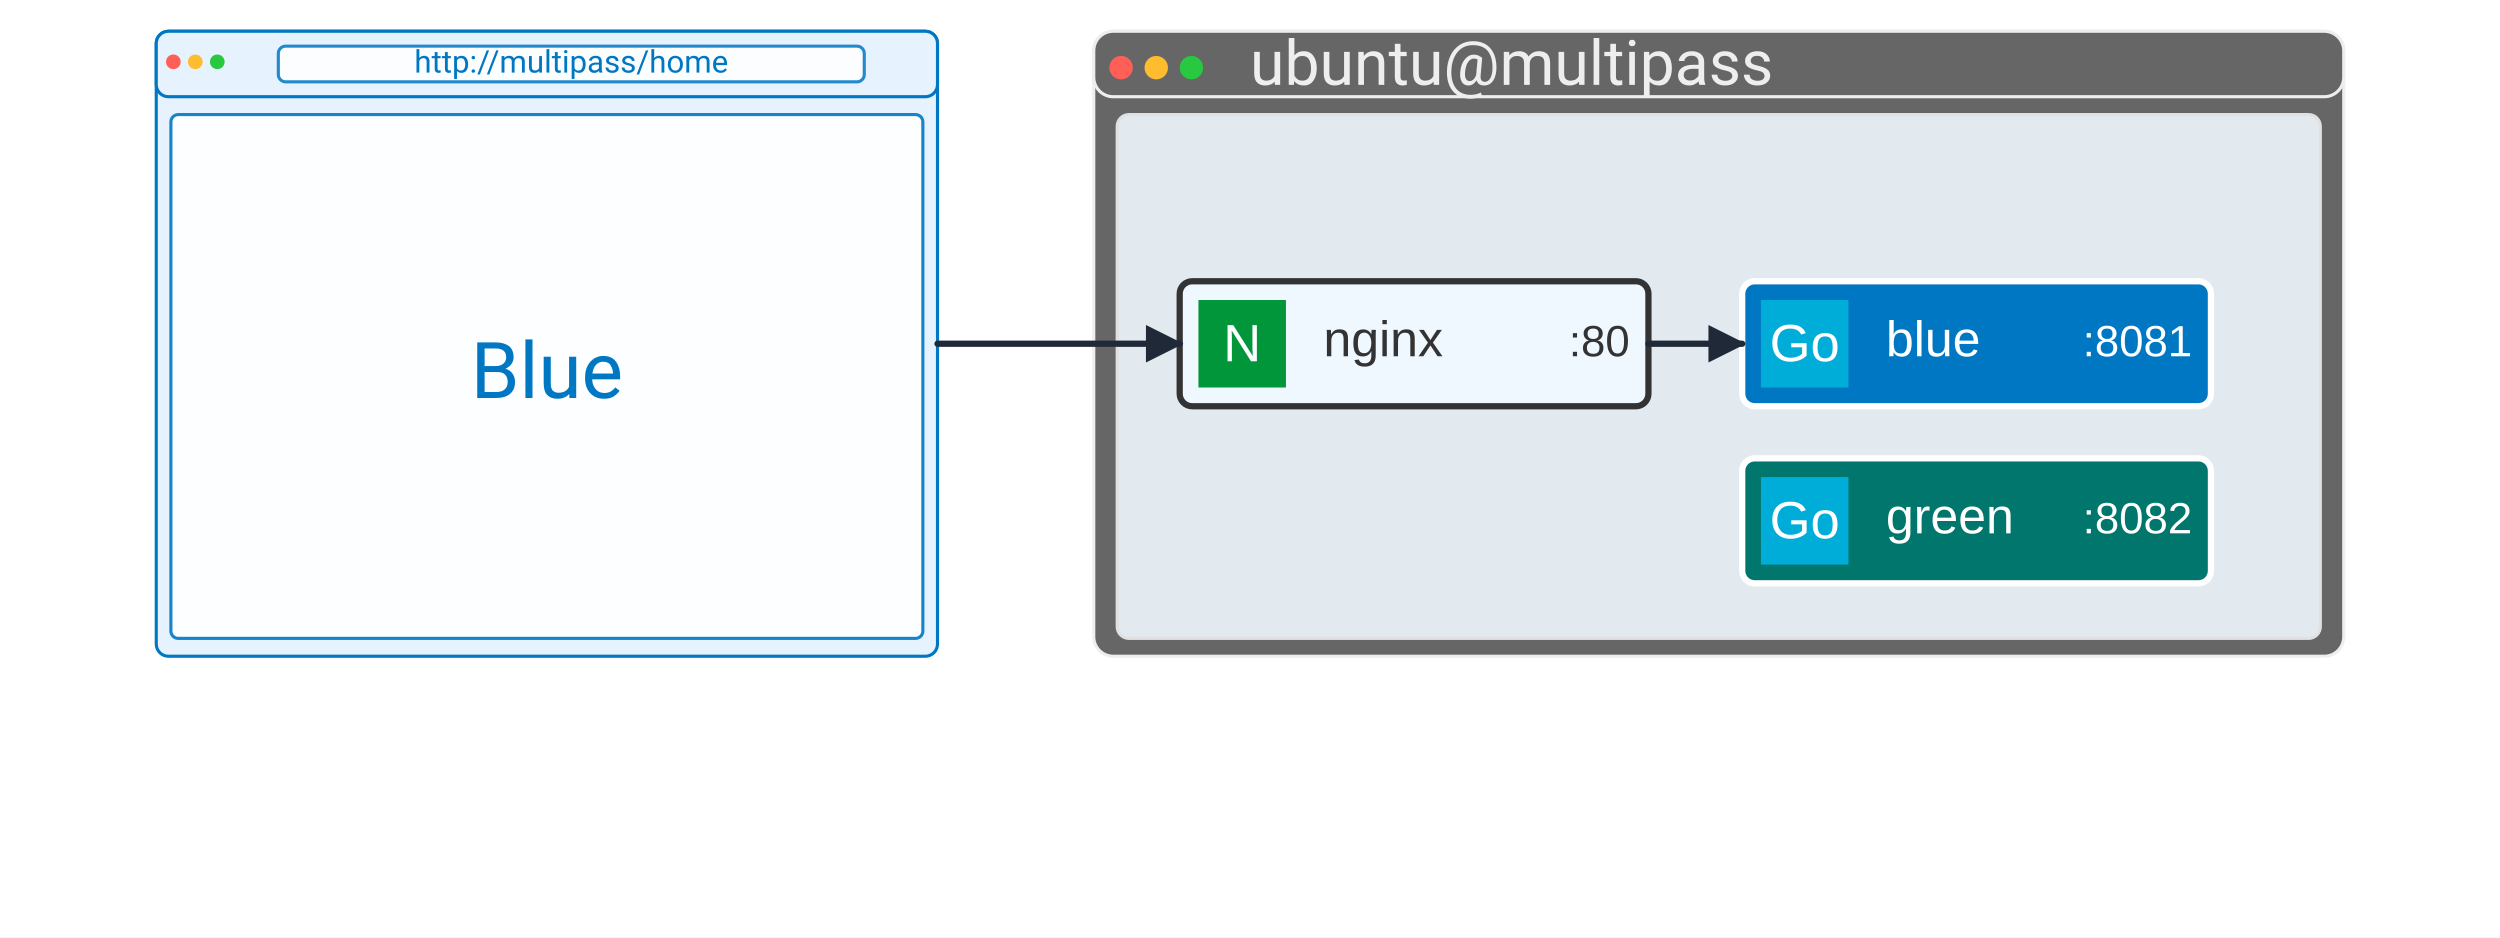
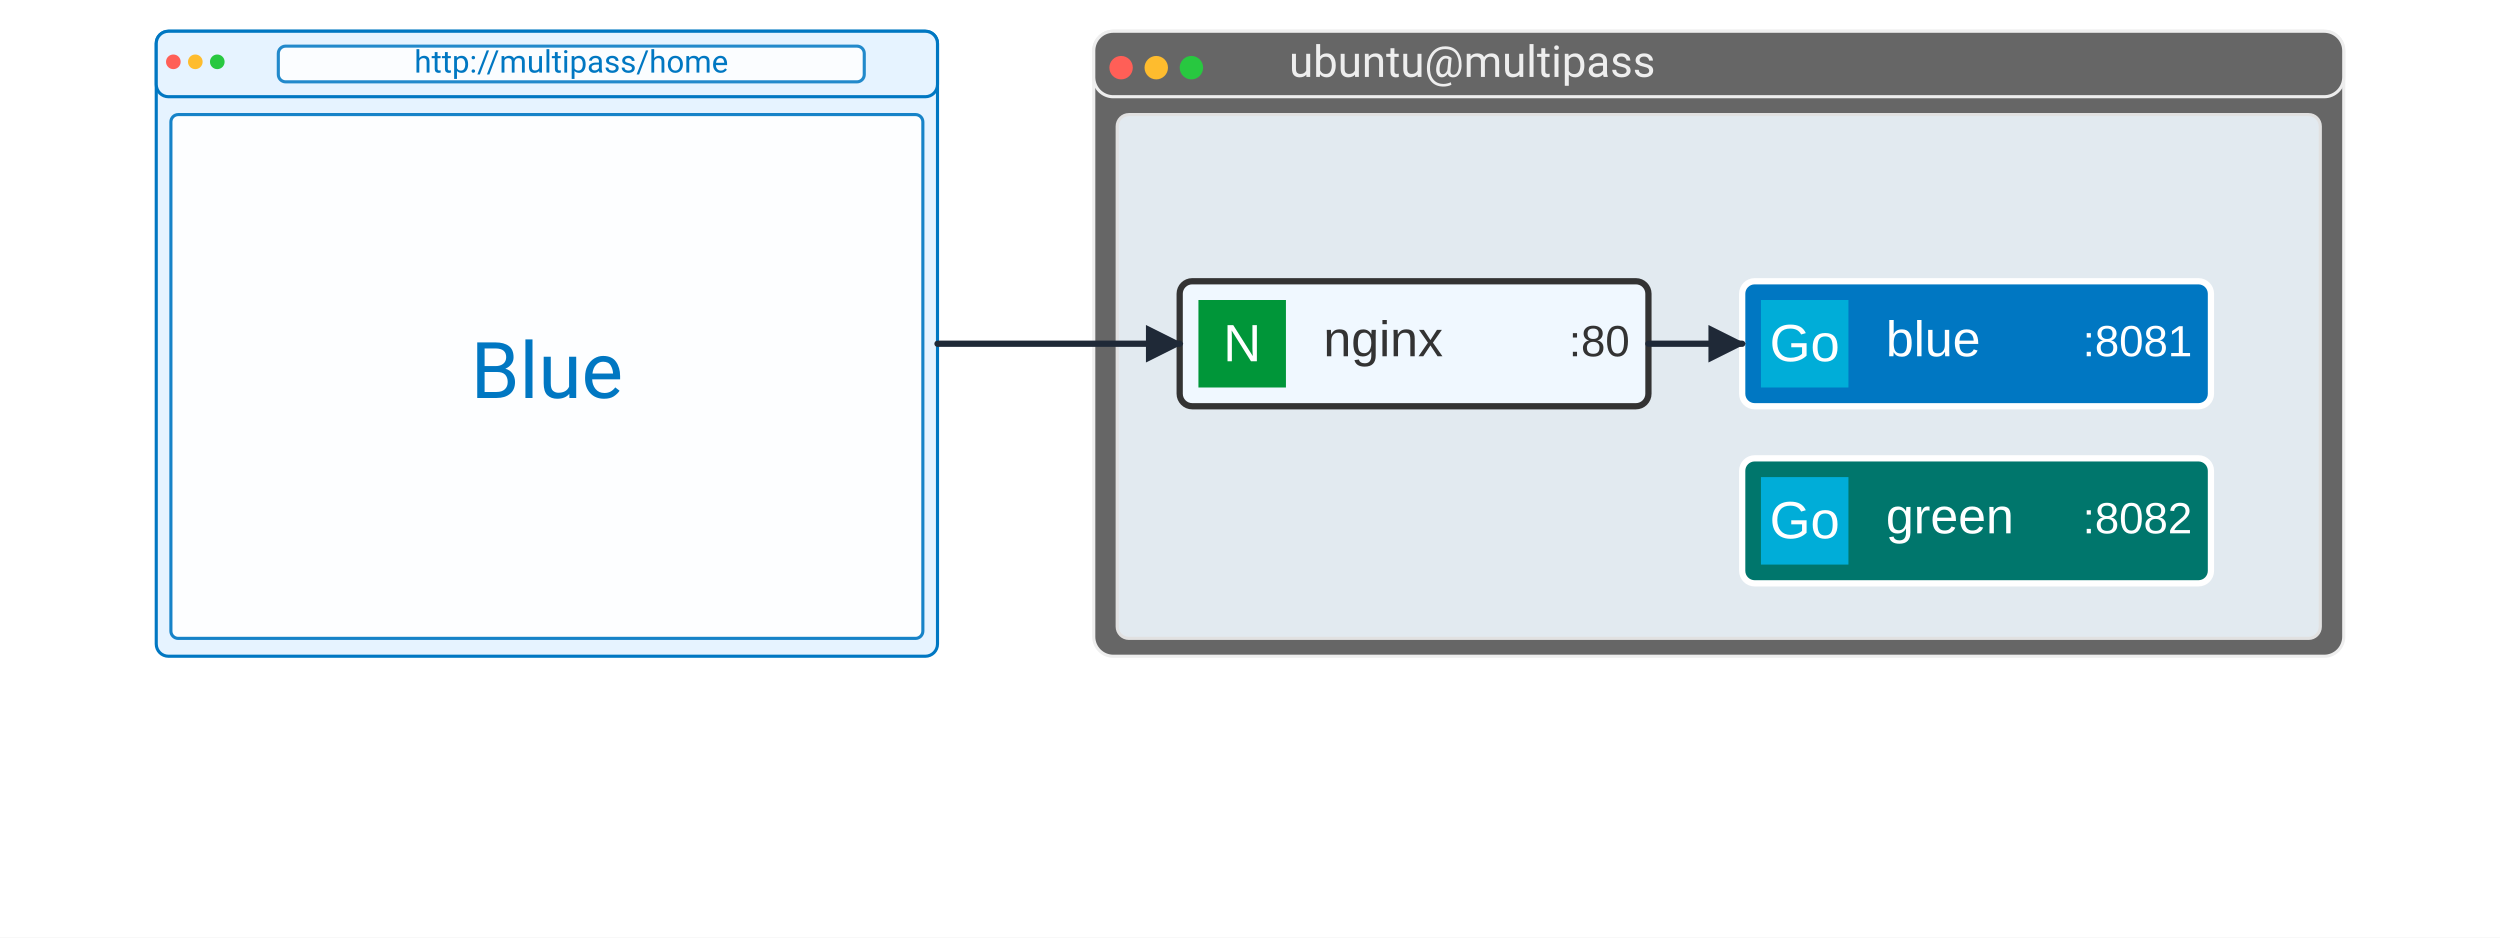
<svg xmlns="http://www.w3.org/2000/svg" width="800" height="300">
  <rect width="800" height="300" fill="#ffffff" />
  <g transform="translate(50,10)">
    <g class="ns" filter="url(#softShadow)">
      <rect x="0" y="0" width="250" height="200" rx="3.906" fill="#e6f3ff" stroke="rgb(0, 119, 194)" />
      <rect x="0" y="0" width="250" height="20.952" rx="3.906" ry="3.906" fill="#e6f3ff" stroke="rgb(0, 119, 194)" />
      <rect x="39.062" y="4.762" width="187.5" height="11.429" rx="2.344" fill="#fff" stroke="rgb(0, 119, 194)" opacity="0.85" />
      <rect x="4.688" y="26.667" width="240.625" height="167.619" rx="2.344" fill="#ffffff" stroke="rgb(0, 119, 194)" opacity="0.9" />
    </g>
    <text x="132.812" y="10.476" text-anchor="middle" dominant-baseline="middle" font-family="-apple-system, Segoe UI, Roboto, Helvetica, Arial, sans-serif" font-size="10" fill="rgb(0, 119, 194)">http://multipass/home</text>
    <text x="125" y="110.476" text-anchor="middle" dominant-baseline="middle" font-family="-apple-system, Segoe UI, Roboto, Helvetica, Arial, sans-serif" font-size="25" fill="rgb(0, 119, 194)">Blue</text>
    <g transform="translate(5.46875,6.66666)">
      <circle r="2.344" cx="0" cy="3.117" fill="#ff5f57" />
      <circle r="2.344" cx="7.031" cy="3.117" fill="#febc2e" />
      <circle r="2.344" cx="14.062" cy="3.117" fill="#28c840" />
    </g>
  </g>
  <g transform="translate(350,10)">
    <g class="ns" filter="url(#softShadow)">
      <rect x="0" y="0" width="400" height="200" rx="6.25" fill="#666" stroke="#eee" />
      <rect x="0" y="0" width="400" height="20.952" rx="6.25" ry="6.25" fill="#666" stroke="#eee" />
      <rect x="7.5" y="26.667" width="385" height="167.619" rx="3.75" fill="#f0f8ff" stroke="#eee" opacity="0.9" />
    </g>
+     <text x="62.5" y="10.762" text-anchor="start" dominant-baseline="middle" font-family="-apple-system, Segoe UI, Roboto, Helvetica, Arial, sans-serif" font-size="14" fill="#eee">ubuntu@multipass</text>
    <g transform="translate(8.75,6.66666)">
      <circle r="3.75" cx="0" cy="4.987" fill="#ff5f57" />
      <circle r="3.75" cx="11.25" cy="4.987" fill="#febc2e" />
      <circle r="3.75" cx="22.5" cy="4.987" fill="#28c840" />
-       <text x="41.25" y="4.987" text-anchor="start" dominant-baseline="middle" font-family="-apple-system, Segoe UI, Roboto, Helvetica, Arial, sans-serif" font-size="20" fill="#eee">ubuntu@multipass</text>
    </g>
-   </g>
-   <g transform="translate(357.5,36.66666)">
-     <g transform="translate(20,53.33334)">
-       <rect x="0" y="0" width="150" height="40" rx="4" ry="4" fill="#f0f8ff" stroke="#333" stroke-width="2" />
-       <g transform="translate(6,6)">
-         <rect x="0" y="0" width="28" height="28" fill="#009639" />
-         <text x="14" y="19.6" fill="#ffffff" font-family="Arial" font-size="16.8" text-anchor="middle">N</text>
+     <g transform="translate(7.5,26.66666)" class="vm-content">
+       <g transform="translate(20,53.33334)">
+         <rect x="0" y="0" width="150" height="40" rx="4" ry="4" fill="#f0f8ff" stroke="#333" stroke-width="2" />
+         <g transform="translate(6,6)">
+           <rect x="0" y="0" width="28" height="28" fill="#009639" />
+           <text x="14" y="19.6" fill="#ffffff" font-family="Arial" font-size="16.8" text-anchor="middle">N</text>
+         </g>
+         <text x="46" y="24" fill="#333" font-family="Arial" font-size="16">nginx</text>
+         <text x="144" y="24" fill="#333" font-family="Arial" font-size="14" text-anchor="end">:80</text>
      </g>
-       <text x="46" y="24" fill="#333" font-family="Arial" font-size="16">nginx</text>
-       <text x="144" y="24" fill="#333" font-family="Arial" font-size="14" text-anchor="end">:80</text>
-     </g>
-     <g transform="translate(200,53.33334)">
-       <rect x="0" y="0" width="150" height="40" rx="4" ry="4" fill="rgb(0, 119, 194)" stroke="#fff" stroke-width="2" />
-       <g transform="translate(6,6)">
-         <rect x="0" y="0" width="28" height="28" fill="#00ADD8" />
-         <text x="14" y="19.6" fill="#ffffff" font-family="Arial" font-size="16.8" text-anchor="middle">Go</text>
+       <g transform="translate(200,53.33334)">
+         <rect x="0" y="0" width="150" height="40" rx="4" ry="4" fill="rgb(0, 119, 194)" stroke="#fff" stroke-width="2" />
+         <g transform="translate(6,6)">
+           <rect x="0" y="0" width="28" height="28" fill="#00ADD8" />
+           <text x="14" y="19.6" fill="#ffffff" font-family="Arial" font-size="16.8" text-anchor="middle">Go</text>
+         </g>
+         <text x="46" y="24" fill="#fff" font-family="Arial" font-size="16">blue</text>
+         <text x="144" y="24" fill="#fff" font-family="Arial" font-size="14" text-anchor="end">:8081</text>
      </g>
-       <text x="46" y="24" fill="#fff" font-family="Arial" font-size="16">blue</text>
-       <text x="144" y="24" fill="#fff" font-family="Arial" font-size="14" text-anchor="end">:8081</text>
-     </g>
-     <g transform="translate(200,110)">
-       <rect x="0" y="0" width="150" height="40" rx="4" ry="4" fill="rgb(0, 118, 108)" stroke="#fff" stroke-width="2" />
-       <g transform="translate(6,6)">
-         <rect x="0" y="0" width="28" height="28" fill="#00ADD8" />
-         <text x="14" y="19.6" fill="#ffffff" font-family="Arial" font-size="16.8" text-anchor="middle">Go</text>
+       <g transform="translate(200,110)">
+         <rect x="0" y="0" width="150" height="40" rx="4" ry="4" fill="rgb(0, 118, 108)" stroke="#fff" stroke-width="2" />
+         <g transform="translate(6,6)">
+           <rect x="0" y="0" width="28" height="28" fill="#00ADD8" />
+           <text x="14" y="19.6" fill="#ffffff" font-family="Arial" font-size="16.8" text-anchor="middle">Go</text>
+         </g>
+         <text x="46" y="24" fill="#fff" font-family="Arial" font-size="16">green</text>
+         <text x="144" y="24" fill="#fff" font-family="Arial" font-size="14" text-anchor="end">:8082</text>
      </g>
-       <text x="46" y="24" fill="#fff" font-family="Arial" font-size="16">green</text>
-       <text x="144" y="24" fill="#fff" font-family="Arial" font-size="14" text-anchor="end">:8082</text>
    </g>
  </g>
  <g class="connector">
    <defs>
      <marker id="arrowhead-1" viewBox="0 0 10 10" refX="9" refY="5" markerWidth="6" markerHeight="6" orient="auto-start-reverse">
        <path d="M 0 0 L 10 5 L 0 10 z" fill="#1f2937" />
      </marker>
    </defs>
    <polyline points="300.00,110.00 377.50,110.00" stroke="#1f2937" stroke-width="2.00" fill="none" stroke-linecap="round" stroke-linejoin="round" marker-end="url(#arrowhead-1)" />
  </g>
  <g class="connector">
    <defs>
      <marker id="arrowhead-2" viewBox="0 0 10 10" refX="9" refY="5" markerWidth="6" markerHeight="6" orient="auto-start-reverse">
        <path d="M 0 0 L 10 5 L 0 10 z" fill="#1f2937" />
      </marker>
    </defs>
    <polyline points="527.50,110.00 557.50,110.00" stroke="#1f2937" stroke-width="2.00" fill="none" stroke-linecap="round" stroke-linejoin="round" marker-end="url(#arrowhead-2)" />
  </g>
</svg>
